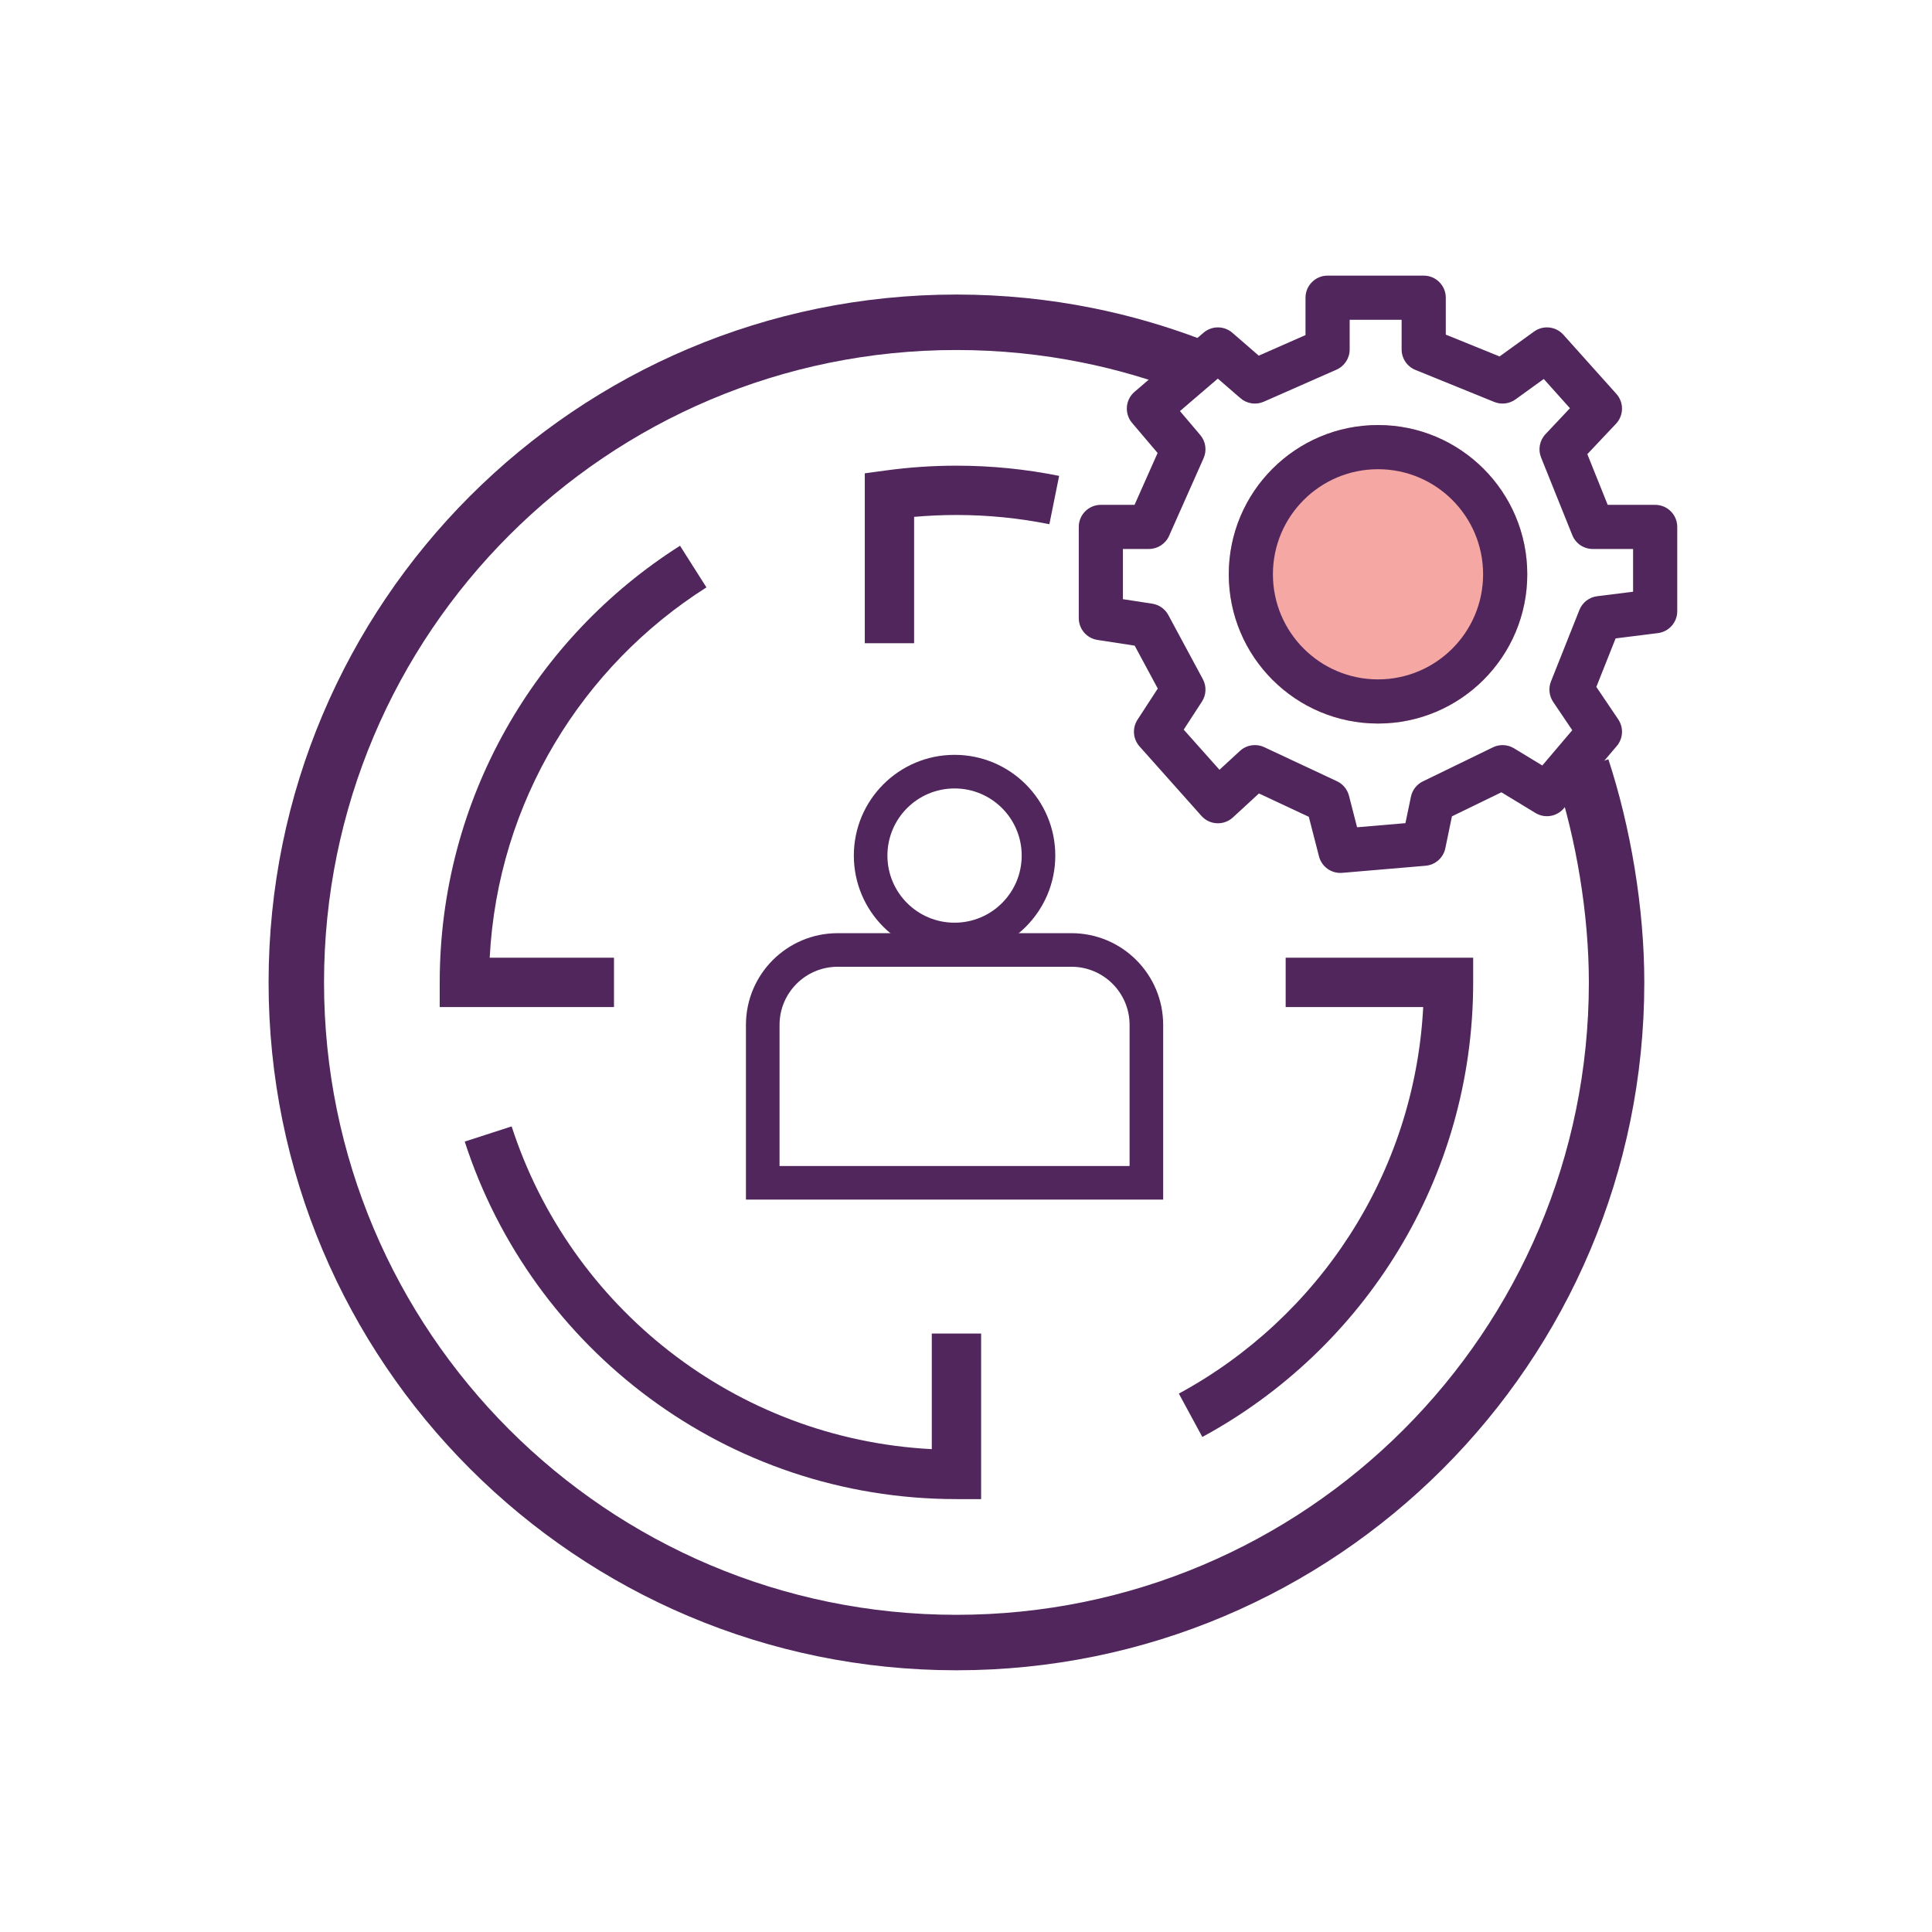
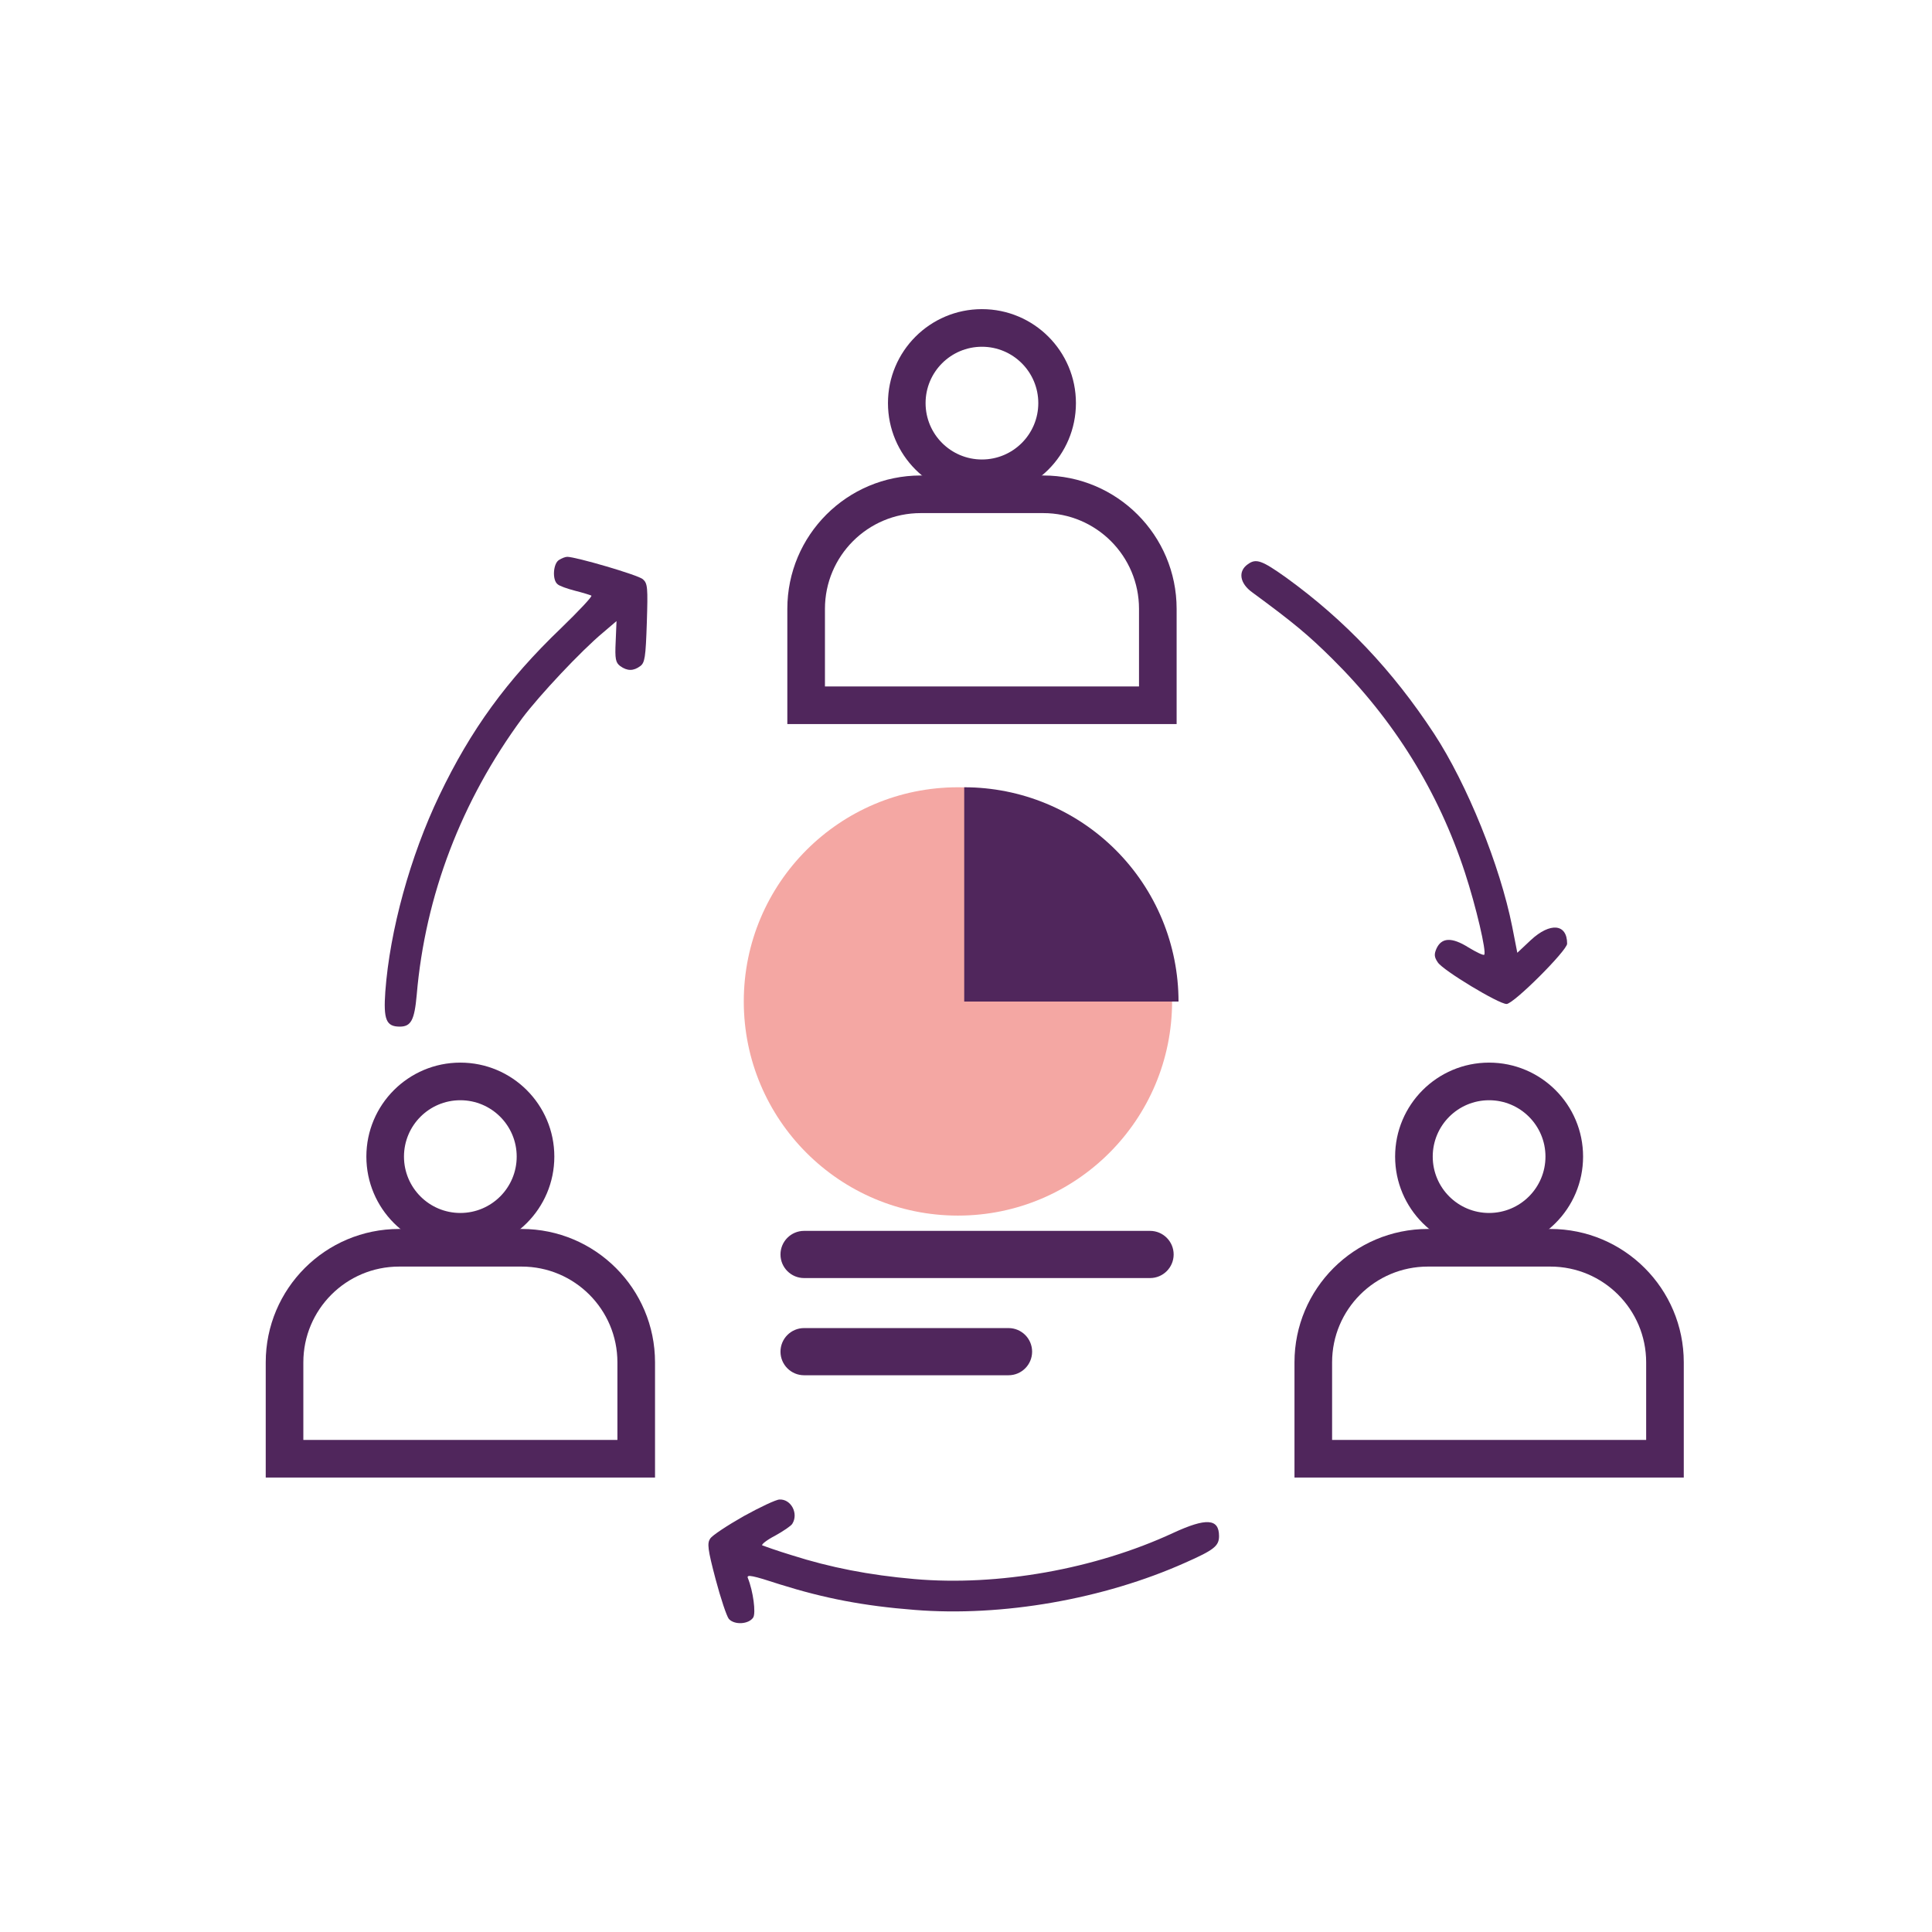
- <svg xmlns="http://www.w3.org/2000/svg" width="92" height="92" viewBox="0 0 92 92" fill="none">
-   <path fill-rule="evenodd" clip-rule="evenodd" d="M45.545 16.667C28.913 16.667 15.43 30.149 15.43 46.782C15.43 63.413 28.913 76.896 45.545 76.896C62.177 76.896 75.66 63.413 75.66 46.782C75.66 43.505 75.05 39.937 74.08 36.979L76.589 36.156C77.641 39.367 78.3 43.212 78.3 46.782C78.3 64.872 63.635 79.537 45.545 79.537C27.455 79.537 12.79 64.872 12.79 46.782C12.79 28.691 27.455 14.026 45.545 14.026C47.773 14.026 49.949 14.249 52.054 14.673C53.803 15.026 55.502 15.518 57.138 16.137L56.203 18.607C54.7 18.038 53.139 17.586 51.532 17.262C49.598 16.872 47.596 16.667 45.545 16.667Z" fill="#50265C" />
-   <path fill-rule="evenodd" clip-rule="evenodd" d="M43.529 24.613C44.193 24.554 44.865 24.523 45.545 24.523C47.062 24.523 48.541 24.675 49.97 24.963L50.435 22.661C48.853 22.342 47.218 22.175 45.545 22.175C44.41 22.175 43.292 22.252 42.196 22.401L41.18 22.539V30.631H43.529V24.613ZM23.319 45.606C23.704 38.184 27.726 31.723 33.64 27.971L32.382 25.988C25.507 30.349 20.939 38.031 20.939 46.781V47.955H29.237V45.606H23.319ZM61.222 45.606H70.151V46.781C70.151 56.133 64.933 64.266 57.254 68.427L56.135 66.362C62.762 62.77 67.358 55.915 67.772 47.955H61.222V45.606ZM44.371 69.007C34.988 68.52 27.141 62.221 24.364 53.638L22.13 54.361C25.326 64.24 34.599 71.386 45.545 71.386H46.72V63.503H44.371V69.007Z" fill="#50265C" />
-   <path fill-rule="evenodd" clip-rule="evenodd" d="M51.02 46.036H39.891C38.361 46.036 37.121 47.276 37.121 48.806V55.523H53.79V48.806C53.79 47.276 52.55 46.036 51.02 46.036ZM39.891 44.437C37.477 44.437 35.521 46.393 35.521 48.806V57.123H55.389V48.806C55.389 46.393 53.433 44.437 51.02 44.437H39.891Z" fill="#50265C" />
-   <path fill-rule="evenodd" clip-rule="evenodd" d="M45.455 43.938C47.221 43.938 48.652 42.507 48.652 40.742C48.652 38.976 47.221 37.545 45.455 37.545C43.69 37.545 42.258 38.976 42.258 40.742C42.258 42.507 43.69 43.938 45.455 43.938ZM45.455 45.538C48.104 45.538 50.252 43.391 50.252 40.742C50.252 38.093 48.104 35.945 45.455 35.945C42.806 35.945 40.659 38.093 40.659 40.742C40.659 43.391 42.806 45.538 45.455 45.538Z" fill="#50265C" />
-   <path fill-rule="evenodd" clip-rule="evenodd" d="M62.167 14.176C62.167 13.596 62.638 13.125 63.218 13.125H67.796C68.376 13.125 68.847 13.596 68.847 14.176V15.934L71.408 16.974L73.049 15.789C73.484 15.474 74.088 15.539 74.447 15.94L76.97 18.756C77.335 19.163 77.327 19.781 76.952 20.179L75.587 21.626L76.557 24.04H78.817C79.398 24.04 79.869 24.51 79.869 25.091V29.105C79.869 29.635 79.474 30.082 78.948 30.148L76.934 30.4L76.016 32.71L77.059 34.256C77.322 34.647 77.294 35.166 76.989 35.525L74.465 38.496C74.131 38.89 73.56 38.982 73.118 38.714L71.495 37.728L69.14 38.873L68.825 40.392C68.731 40.848 68.348 41.187 67.885 41.226L63.916 41.564C63.405 41.608 62.937 41.276 62.809 40.779L62.324 38.895L59.949 37.784L58.708 38.927C58.5 39.117 58.225 39.217 57.944 39.203C57.662 39.189 57.398 39.063 57.211 38.852L54.264 35.544C53.949 35.19 53.909 34.669 54.167 34.272L55.132 32.788L54.032 30.745L52.261 30.473C51.748 30.394 51.37 29.953 51.37 29.434V25.091C51.37 24.51 51.84 24.04 52.421 24.04H54.026L55.124 21.571L53.908 20.138C53.534 19.697 53.586 19.036 54.025 18.659L57.312 15.843C57.707 15.504 58.291 15.506 58.684 15.847L59.941 16.936L62.167 15.956V14.176ZM64.27 15.228V16.641C64.27 17.058 64.024 17.435 63.642 17.603L60.18 19.129C59.808 19.293 59.375 19.227 59.068 18.961L57.992 18.029L56.188 19.575L57.154 20.714C57.416 21.022 57.477 21.452 57.313 21.821L55.67 25.518C55.501 25.898 55.125 26.142 54.709 26.142H53.472V28.532L54.869 28.747C55.195 28.797 55.479 28.997 55.635 29.288L57.278 32.34C57.46 32.678 57.444 33.089 57.234 33.411L56.367 34.744L58.07 36.656L59.044 35.759C59.358 35.47 59.816 35.4 60.202 35.58L63.664 37.201C63.948 37.334 64.158 37.587 64.237 37.891L64.623 39.394L66.925 39.198L67.187 37.94C67.253 37.62 67.463 37.35 67.757 37.208L71.092 35.587C71.413 35.431 71.792 35.449 72.097 35.634L73.443 36.452L74.87 34.772L73.962 33.426C73.767 33.138 73.728 32.772 73.856 32.449L75.21 29.045C75.352 28.689 75.676 28.438 76.057 28.391L77.766 28.177V26.142H75.846C75.417 26.142 75.031 25.881 74.871 25.483L73.385 21.786C73.232 21.406 73.315 20.971 73.596 20.673L74.759 19.439L73.512 18.047L72.167 19.019C71.873 19.231 71.491 19.277 71.156 19.141L67.4 17.615C67.004 17.454 66.744 17.069 66.744 16.641V15.228H64.27Z" fill="#50265C" />
-   <path d="M72.727 27.347C72.727 31.272 69.545 34.454 65.62 34.454C61.695 34.454 58.513 31.272 58.513 27.347C58.513 23.422 61.695 20.24 65.62 20.24C69.545 20.24 72.727 23.422 72.727 27.347Z" fill="#F4A7A3" />
-   <path fill-rule="evenodd" clip-rule="evenodd" d="M65.62 32.352C68.383 32.352 70.624 30.111 70.624 27.347C70.624 24.583 68.383 22.343 65.62 22.343C62.856 22.343 60.615 24.583 60.615 27.347C60.615 30.111 62.856 32.352 65.62 32.352ZM65.62 34.454C69.545 34.454 72.727 31.272 72.727 27.347C72.727 23.422 69.545 20.24 65.62 20.24C61.695 20.24 58.513 23.422 58.513 27.347C58.513 31.272 61.695 34.454 65.62 34.454Z" fill="#50265C" />
+ <svg xmlns="http://www.w3.org/2000/svg" width="100" height="100" viewBox="0 0 100 100" fill="none">
+   <path fill-rule="evenodd" clip-rule="evenodd" d="M53.998 26.558H47.656C44.918 26.558 42.699 28.778 42.699 31.515V35.531H58.955V31.515C58.955 28.778 56.735 26.558 53.998 26.558ZM47.656 24.611C43.843 24.611 40.752 27.702 40.752 31.515V37.478H60.902V31.515C60.902 27.702 57.811 24.611 53.998 24.611H47.656Z" fill="#50265C" />
+   <path fill-rule="evenodd" clip-rule="evenodd" d="M50.825 23.783C52.436 23.783 53.742 22.477 53.742 20.865C53.742 19.254 52.436 17.948 50.825 17.948C49.214 17.948 47.908 19.254 47.908 20.865C47.908 22.477 49.214 23.783 50.825 23.783ZM50.825 25.73C53.512 25.73 55.69 23.552 55.69 20.865C55.69 18.179 53.512 16.001 50.825 16.001C48.139 16.001 45.961 18.179 45.961 20.865C45.961 23.552 48.139 25.73 50.825 25.73Z" fill="#50265C" />
+   <path fill-rule="evenodd" clip-rule="evenodd" d="M80.248 65.558H73.906C71.168 65.558 68.949 67.778 68.949 70.515V74.531H85.205V70.515C85.205 67.778 82.985 65.558 80.248 65.558ZM73.906 63.611C70.093 63.611 67.002 66.702 67.002 70.515V76.478H87.152V70.515C87.152 66.702 84.061 63.611 80.248 63.611H73.906Z" fill="#50265C" />
+   <path fill-rule="evenodd" clip-rule="evenodd" d="M77.075 62.783C78.686 62.783 79.993 61.477 79.993 59.865C79.993 58.254 78.686 56.948 77.075 56.948C75.464 56.948 74.158 58.254 74.158 59.865C74.158 61.477 75.464 62.783 77.075 62.783ZM77.075 64.73C79.762 64.73 81.94 62.552 81.94 59.865C81.94 57.179 79.762 55.001 77.075 55.001C74.389 55.001 72.211 57.179 72.211 59.865C72.211 62.552 74.389 64.73 77.075 64.73Z" fill="#50265C" />
+   <path fill-rule="evenodd" clip-rule="evenodd" d="M27 65.558H20.658C17.92 65.558 15.701 67.778 15.701 70.515V74.531H31.957V70.515C31.957 67.778 29.737 65.558 27 65.558ZM20.658 63.611C16.845 63.611 13.754 66.702 13.754 70.515V76.478H33.904V70.515C33.904 66.702 30.813 63.611 27 63.611H20.658Z" fill="#50265C" />
+   <path fill-rule="evenodd" clip-rule="evenodd" d="M23.827 62.783C25.438 62.783 26.744 61.477 26.744 59.865C26.744 58.254 25.438 56.948 23.827 56.948C22.216 56.948 20.91 58.254 20.91 59.865C20.91 61.477 22.216 62.783 23.827 62.783ZM23.827 64.73C26.514 64.73 28.692 62.552 28.692 59.865C28.692 57.179 26.514 55.001 23.827 55.001C21.141 55.001 18.963 57.179 18.963 59.865C18.963 62.552 21.141 64.73 23.827 64.73Z" fill="#50265C" />
+   <path d="M28.938 28.982C28.63 29.158 28.571 30.023 28.864 30.242C28.952 30.33 29.377 30.477 29.773 30.579C30.183 30.682 30.549 30.799 30.608 30.828C30.681 30.857 29.963 31.619 29.04 32.513C26.228 35.208 24.367 37.772 22.741 41.17C21.233 44.319 20.178 48.157 19.944 51.321C19.841 52.772 19.987 53.138 20.691 53.138C21.276 53.138 21.452 52.801 21.569 51.497C22.009 46.341 23.884 41.448 27.033 37.171C27.912 35.999 30.08 33.685 31.208 32.747L31.911 32.147L31.867 33.216C31.823 34.109 31.867 34.3 32.102 34.476C32.468 34.739 32.79 34.739 33.142 34.476C33.376 34.3 33.42 34.022 33.479 32.249C33.537 30.403 33.523 30.198 33.273 29.979C33.025 29.759 29.802 28.821 29.362 28.821C29.26 28.821 29.069 28.895 28.938 28.982Z" fill="#50265C" />
+   <path d="M64.591 29.202C64.063 29.568 64.166 30.198 64.825 30.667C66.978 32.249 67.711 32.864 68.956 34.095C72.164 37.273 74.449 40.965 75.826 45.169C76.397 46.912 76.954 49.285 76.822 49.417C76.778 49.461 76.412 49.285 76.002 49.036C75.138 48.494 74.61 48.523 74.347 49.109C74.229 49.388 74.229 49.534 74.42 49.812C74.683 50.223 77.569 51.966 77.979 51.966C78.346 51.966 81.114 49.197 81.114 48.846C81.114 47.806 80.235 47.732 79.239 48.655L78.536 49.315L78.272 47.967C77.642 44.803 75.943 40.599 74.229 37.977C72.076 34.695 69.615 32.102 66.583 29.905C65.308 28.997 65.015 28.895 64.591 29.202Z" fill="#50265C" />
+   <path d="M38.488 78.479C37.638 78.963 36.862 79.475 36.759 79.636C36.598 79.885 36.627 80.178 37.037 81.731C37.301 82.727 37.609 83.65 37.726 83.797C38.019 84.119 38.751 84.075 38.986 83.723C39.132 83.489 38.986 82.361 38.707 81.673C38.634 81.482 38.942 81.541 40.377 82.01C42.662 82.727 44.699 83.123 47.335 83.328C51.876 83.694 57.135 82.771 61.354 80.882C62.848 80.222 63.097 80.017 63.097 79.505C63.097 78.597 62.438 78.552 60.724 79.344C56.681 81.219 51.657 82.112 47.321 81.731C44.977 81.526 42.97 81.131 40.992 80.501C40.216 80.266 39.528 80.017 39.454 79.988C39.396 79.944 39.689 79.71 40.114 79.49C40.538 79.256 40.949 78.977 41.007 78.875C41.344 78.347 40.949 77.586 40.348 77.615C40.172 77.615 39.337 78.01 38.488 78.479Z" fill="#50265C" />
+   <path fill-rule="evenodd" clip-rule="evenodd" d="M40.398 64.931C40.398 64.257 40.945 63.71 41.619 63.71H59.527C60.201 63.71 60.748 64.257 60.748 64.931C60.748 65.605 60.201 66.152 59.527 66.152H41.619C40.945 66.152 40.398 65.605 40.398 64.931Z" fill="#50265C" />
+   <path fill-rule="evenodd" clip-rule="evenodd" d="M40.398 69.962C40.398 69.288 40.945 68.741 41.619 68.741H52.201C52.876 68.741 53.422 69.288 53.422 69.962C53.422 70.636 52.876 71.183 52.201 71.183H41.619C40.945 71.183 40.398 70.636 40.398 69.962Z" fill="#50265C" />
+   <path d="M60.667 51.834C60.667 57.956 55.705 62.919 49.583 62.919C43.461 62.919 38.498 57.956 38.498 51.834C38.498 45.712 43.461 40.749 49.583 40.749C55.705 40.749 60.667 45.712 60.667 51.834Z" fill="#F4A7A3" />
+   <path d="M61 51.841C61 50.384 60.713 48.942 60.156 47.596C59.598 46.25 58.781 45.028 57.751 43.998C56.721 42.968 55.498 42.151 54.153 41.593C52.807 41.036 51.365 40.749 49.908 40.749L49.908 51.841H61Z" fill="#50265C" />
</svg>
